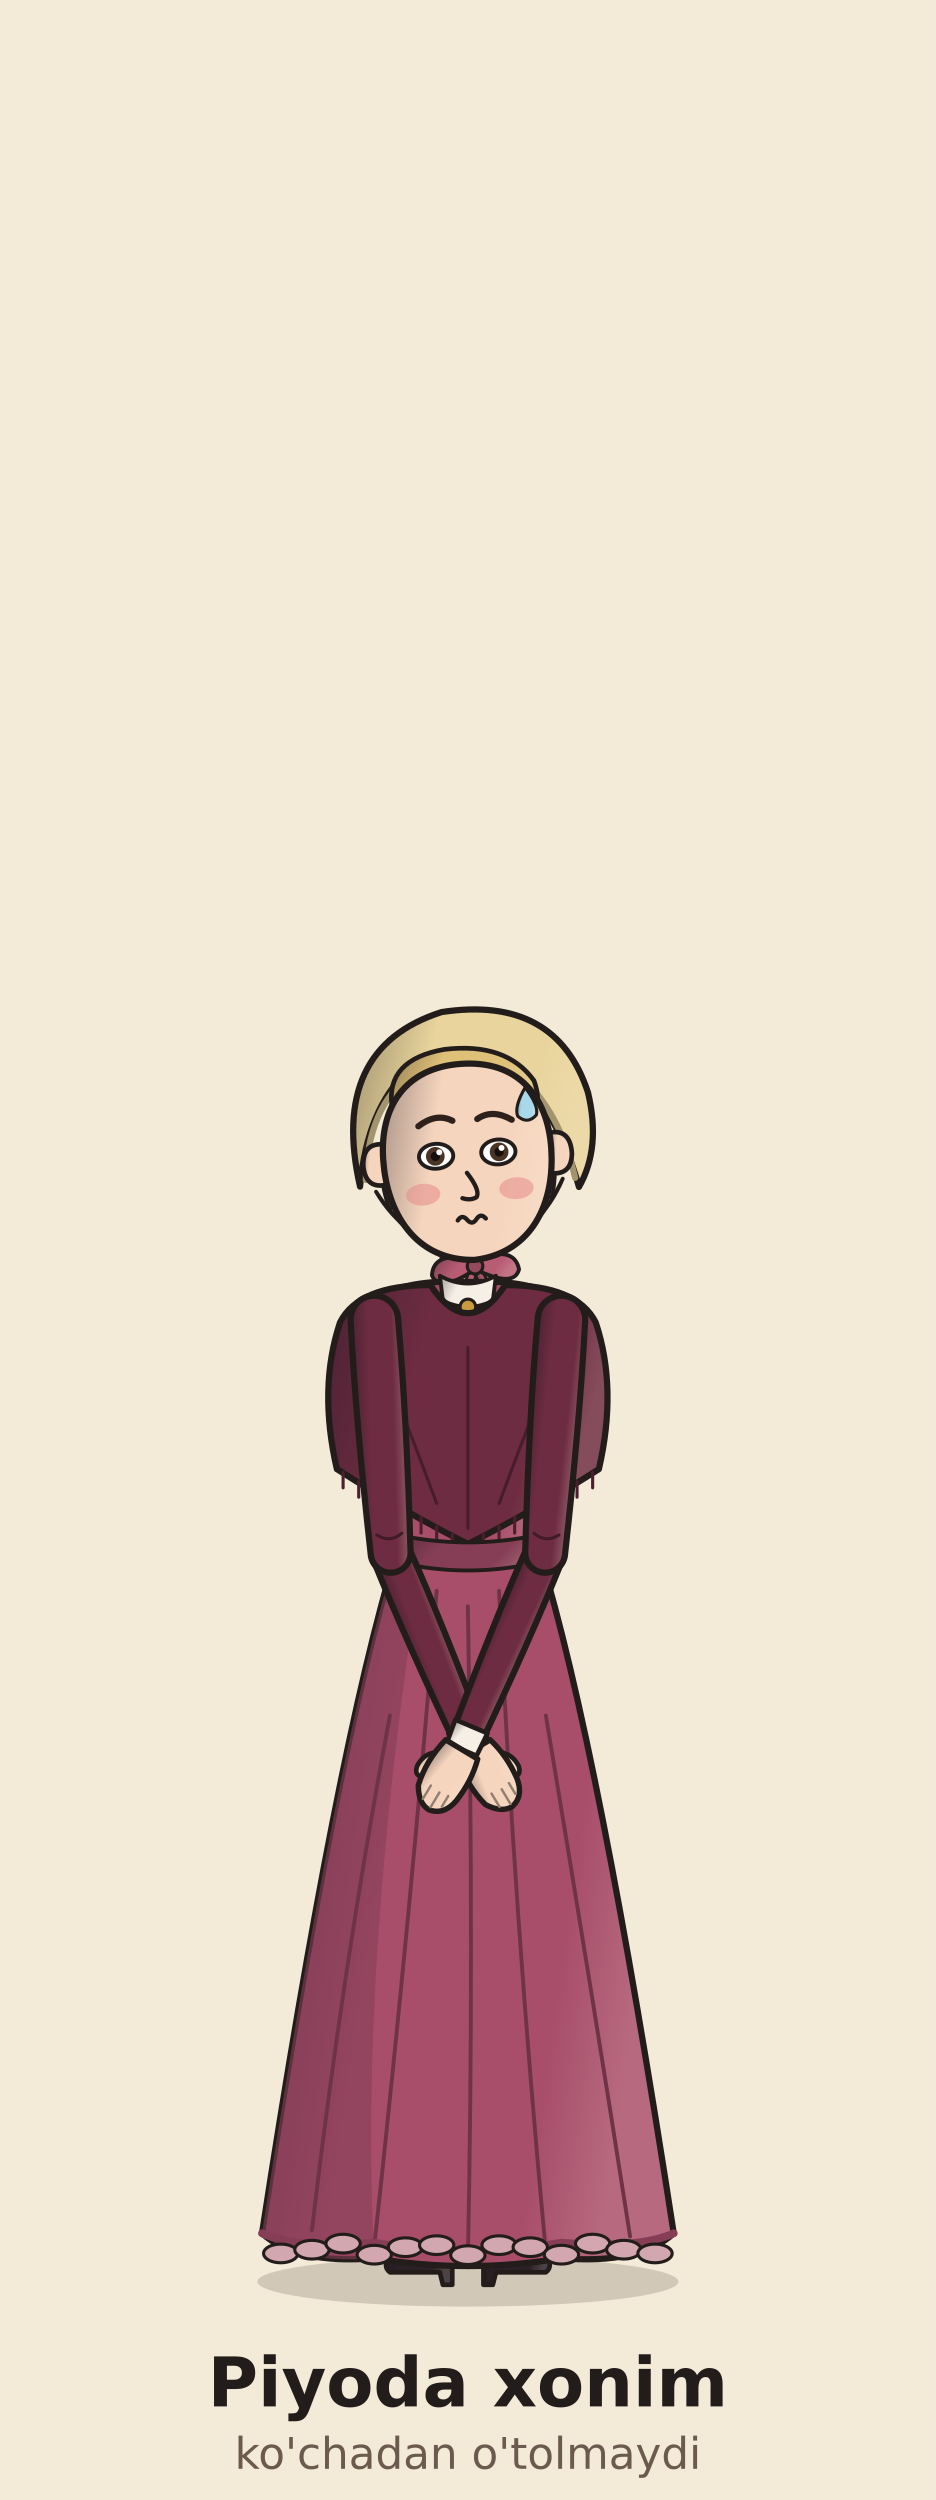
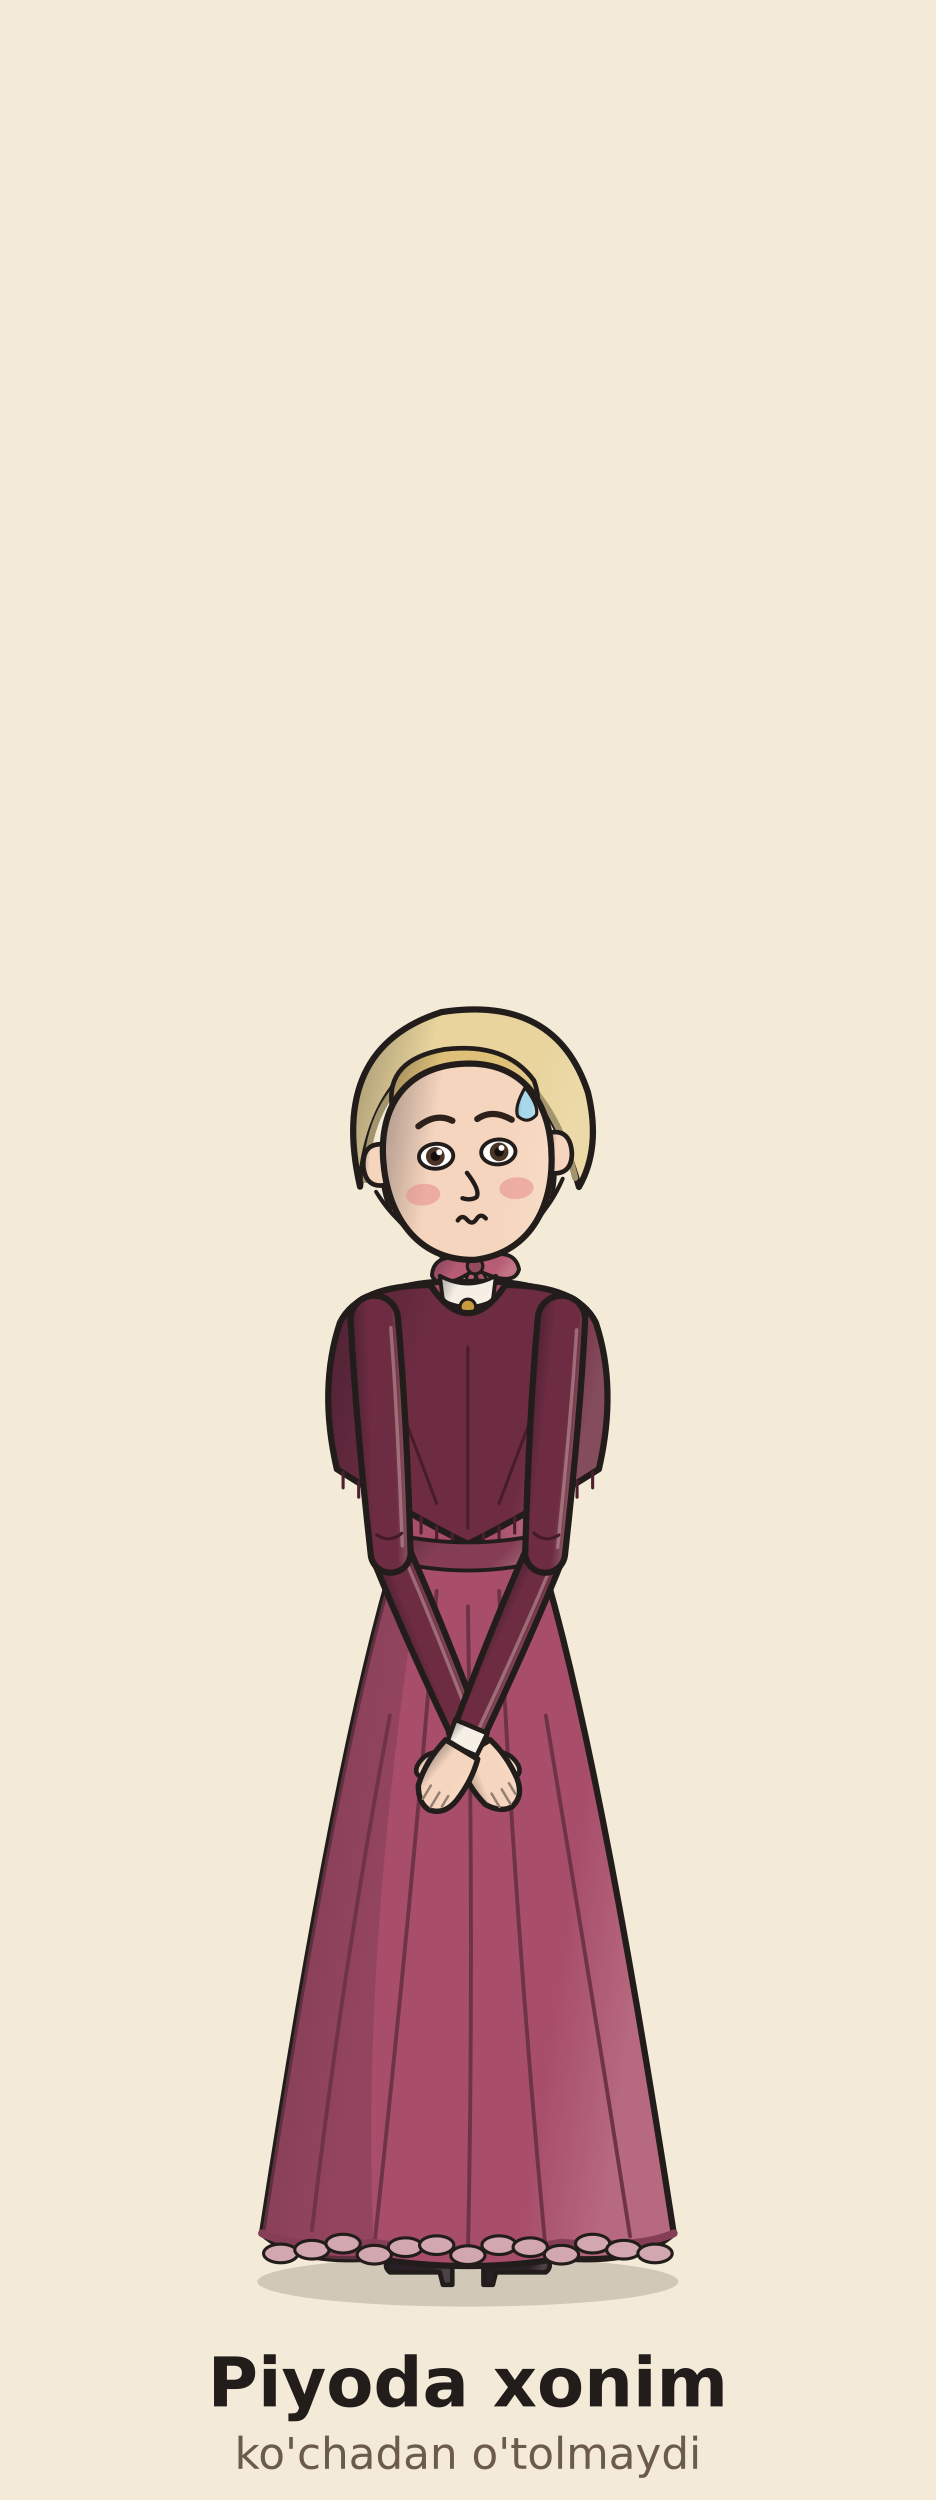
<svg xmlns="http://www.w3.org/2000/svg" viewBox="-300 -1060 600 1603" width="600" height="1603">
  <defs>
    <radialGradient id="soot" cx="0.5" cy="0.45" r="0.6">
      <stop offset="0" stop-color="#2b2523" stop-opacity="0.95" />
      <stop offset="0.7" stop-color="#4a423f" stop-opacity="0.7" />
      <stop offset="1" stop-color="#4a423f" stop-opacity="0" />
    </radialGradient>
    <linearGradient id="gh_151f33" x1="0" y1="0" x2="1" y2="0.25">
      <stop offset="0" stop-color="#141929" />
      <stop offset="0.38" stop-color="#151f33" />
      <stop offset="0.82" stop-color="#151f33" />
      <stop offset="1" stop-color="#3a4150" />
    </linearGradient>
    <linearGradient id="gh_18181b" x1="0" y1="0" x2="1" y2="0.25">
      <stop offset="0" stop-color="#16151a" />
      <stop offset="0.38" stop-color="#18181b" />
      <stop offset="0.82" stop-color="#18181b" />
      <stop offset="1" stop-color="#3d3c3b" />
    </linearGradient>
    <linearGradient id="gh_e8be9c" x1="0" y1="0" x2="1" y2="0.25">
      <stop offset="0" stop-color="#9a7e6b" />
      <stop offset="0.38" stop-color="#e8be9c" />
      <stop offset="0.82" stop-color="#e8be9c" />
      <stop offset="1" stop-color="#ecc7a8" />
    </linearGradient>
    <linearGradient id="gh_6e2a2a" x1="0" y1="0" x2="1" y2="0.25">
      <stop offset="0" stop-color="#4c2023" />
      <stop offset="0.38" stop-color="#6e2a2a" />
      <stop offset="0.82" stop-color="#6e2a2a" />
      <stop offset="1" stop-color="#854b48" />
    </linearGradient>
    <linearGradient id="gh_3b2a1f" x1="0" y1="0" x2="1" y2="0.25">
      <stop offset="0" stop-color="#2c201c" />
      <stop offset="0.38" stop-color="#3b2a1f" />
      <stop offset="0.82" stop-color="#3b2a1f" />
      <stop offset="1" stop-color="#5a4b3f" />
    </linearGradient>
    <linearGradient id="gh_162033" x1="0" y1="0" x2="1" y2="0.25">
      <stop offset="0" stop-color="#151a29" />
      <stop offset="0.38" stop-color="#162033" />
      <stop offset="0.82" stop-color="#162033" />
      <stop offset="1" stop-color="#3b4250" />
    </linearGradient>
    <linearGradient id="gh_121a29" x1="0" y1="0" x2="1" y2="0.25">
      <stop offset="0" stop-color="#121623" />
      <stop offset="0.38" stop-color="#121a29" />
      <stop offset="0.82" stop-color="#121a29" />
      <stop offset="1" stop-color="#383d47" />
    </linearGradient>
    <linearGradient id="gh_d8dee9" x1="0" y1="0" x2="1" y2="0.25">
      <stop offset="0" stop-color="#90929d" />
      <stop offset="0.38" stop-color="#d8dee9" />
      <stop offset="0.82" stop-color="#d8dee9" />
      <stop offset="1" stop-color="#dee2e9" />
    </linearGradient>
    <linearGradient id="gh_1b2840" x1="0" y1="0" x2="1" y2="0.25">
      <stop offset="0" stop-color="#181f31" />
      <stop offset="0.38" stop-color="#1b2840" />
      <stop offset="0.82" stop-color="#1b2840" />
      <stop offset="1" stop-color="#3f495b" />
    </linearGradient>
    <linearGradient id="gh_141e31" x1="0" y1="0" x2="1" y2="0.25">
      <stop offset="0" stop-color="#131928" />
      <stop offset="0.38" stop-color="#141e31" />
      <stop offset="0.82" stop-color="#141e31" />
      <stop offset="1" stop-color="#3a414e" />
    </linearGradient>
    <linearGradient id="gh_dce2ec" x1="0" y1="0" x2="1" y2="0.25">
      <stop offset="0" stop-color="#92959e" />
      <stop offset="0.38" stop-color="#dce2ec" />
      <stop offset="0.82" stop-color="#dce2ec" />
      <stop offset="1" stop-color="#e2e5eb" />
    </linearGradient>
    <linearGradient id="gh_18243a" x1="0" y1="0" x2="1" y2="0.25">
      <stop offset="0" stop-color="#161d2e" />
      <stop offset="0.38" stop-color="#18243a" />
      <stop offset="0.82" stop-color="#18243a" />
      <stop offset="1" stop-color="#3d4656" />
    </linearGradient>
    <linearGradient id="gh_1a1a1d" x1="0" y1="0" x2="1" y2="0.25">
      <stop offset="0" stop-color="#18161b" />
      <stop offset="0.38" stop-color="#1a1a1d" />
      <stop offset="0.82" stop-color="#1a1a1d" />
      <stop offset="1" stop-color="#3f3d3d" />
    </linearGradient>
    <linearGradient id="gh_c99a3e" x1="0" y1="0" x2="1" y2="0.25">
      <stop offset="0" stop-color="#876730" />
      <stop offset="0.38" stop-color="#c99a3e" />
      <stop offset="0.82" stop-color="#c99a3e" />
      <stop offset="1" stop-color="#d2a959" />
    </linearGradient>
    <linearGradient id="gh_1f1f23" x1="0" y1="0" x2="1" y2="0.25">
      <stop offset="0" stop-color="#1a191f" />
      <stop offset="0.38" stop-color="#1f1f23" />
      <stop offset="0.82" stop-color="#1f1f23" />
      <stop offset="1" stop-color="#434142" />
    </linearGradient>
    <linearGradient id="gh_1e212d" x1="0" y1="0" x2="1" y2="0.25">
      <stop offset="0" stop-color="#1a1b25" />
      <stop offset="0.38" stop-color="#1e212d" />
      <stop offset="0.82" stop-color="#1e212d" />
      <stop offset="1" stop-color="#42434b" />
    </linearGradient>
    <linearGradient id="gh_4a423f" x1="0" y1="0" x2="1" y2="0.25">
      <stop offset="0" stop-color="#363030" />
      <stop offset="0.38" stop-color="#4a423f" />
      <stop offset="0.82" stop-color="#4a423f" />
      <stop offset="1" stop-color="#675f5a" />
    </linearGradient>
    <linearGradient id="gh_3a3230" x1="0" y1="0" x2="1" y2="0.25">
      <stop offset="0" stop-color="#2c2528" />
      <stop offset="0.38" stop-color="#3a3230" />
      <stop offset="0.82" stop-color="#3a3230" />
      <stop offset="1" stop-color="#5a514d" />
    </linearGradient>
    <linearGradient id="gh_1d1715" x1="0" y1="0" x2="1" y2="0.25">
      <stop offset="0" stop-color="#191516" />
      <stop offset="0.38" stop-color="#1d1715" />
      <stop offset="0.82" stop-color="#1d1715" />
      <stop offset="1" stop-color="#413b36" />
    </linearGradient>
    <linearGradient id="gh_20222b" x1="0" y1="0" x2="1" y2="0.25">
      <stop offset="0" stop-color="#1b1b24" />
      <stop offset="0.38" stop-color="#20222b" />
      <stop offset="0.82" stop-color="#20222b" />
      <stop offset="1" stop-color="#444449" />
    </linearGradient>
    <linearGradient id="gh_1a1b22" x1="0" y1="0" x2="1" y2="0.25">
      <stop offset="0" stop-color="#18161e" />
      <stop offset="0.38" stop-color="#1a1b22" />
      <stop offset="0.82" stop-color="#1a1b22" />
      <stop offset="1" stop-color="#3f3e41" />
    </linearGradient>
    <linearGradient id="gh_a9a8a6" x1="0" y1="0" x2="1" y2="0.25">
      <stop offset="0" stop-color="#727072" />
      <stop offset="0.38" stop-color="#a9a8a6" />
      <stop offset="0.82" stop-color="#a9a8a6" />
      <stop offset="1" stop-color="#b7b4b0" />
    </linearGradient>
    <linearGradient id="gh_222733" x1="0" y1="0" x2="1" y2="0.25">
      <stop offset="0" stop-color="#1c1e29" />
      <stop offset="0.38" stop-color="#222733" />
      <stop offset="0.82" stop-color="#222733" />
      <stop offset="1" stop-color="#454850" />
    </linearGradient>
    <linearGradient id="gh_8f8d88" x1="0" y1="0" x2="1" y2="0.25">
      <stop offset="0" stop-color="#625f5f" />
      <stop offset="0.38" stop-color="#8f8d88" />
      <stop offset="0.82" stop-color="#8f8d88" />
      <stop offset="1" stop-color="#a19e97" />
    </linearGradient>
    <linearGradient id="gh_1f232e" x1="0" y1="0" x2="1" y2="0.25">
      <stop offset="0" stop-color="#1a1c26" />
      <stop offset="0.38" stop-color="#1f232e" />
      <stop offset="0.82" stop-color="#1f232e" />
      <stop offset="1" stop-color="#43454b" />
    </linearGradient>
    <linearGradient id="gh_2b221e" x1="0" y1="0" x2="1" y2="0.25">
      <stop offset="0" stop-color="#221b1c" />
      <stop offset="0.38" stop-color="#2b221e" />
      <stop offset="0.82" stop-color="#2b221e" />
      <stop offset="1" stop-color="#4d443e" />
    </linearGradient>
    <linearGradient id="gh_1d1918" x1="0" y1="0" x2="1" y2="0.25">
      <stop offset="0" stop-color="#191518" />
      <stop offset="0.38" stop-color="#1d1918" />
      <stop offset="0.82" stop-color="#1d1918" />
      <stop offset="1" stop-color="#413c39" />
    </linearGradient>
    <linearGradient id="gh_f0c9a8" x1="0" y1="0" x2="1" y2="0.25">
      <stop offset="0" stop-color="#9f8573" />
      <stop offset="0.38" stop-color="#f0c9a8" />
      <stop offset="0.82" stop-color="#f0c9a8" />
      <stop offset="1" stop-color="#f2d0b2" />
    </linearGradient>
    <linearGradient id="gh_6b4a32" x1="0" y1="0" x2="1" y2="0.25">
      <stop offset="0" stop-color="#4b3429" />
      <stop offset="0.38" stop-color="#6b4a32" />
      <stop offset="0.82" stop-color="#6b4a32" />
      <stop offset="1" stop-color="#83664f" />
    </linearGradient>
    <linearGradient id="gh_241f1e" x1="0" y1="0" x2="1" y2="0.25">
      <stop offset="0" stop-color="#1e191c" />
      <stop offset="0.38" stop-color="#241f1e" />
      <stop offset="0.82" stop-color="#241f1e" />
      <stop offset="1" stop-color="#47413e" />
    </linearGradient>
    <linearGradient id="gh_3d3533" x1="0" y1="0" x2="1" y2="0.25">
      <stop offset="0" stop-color="#2e2729" />
      <stop offset="0.38" stop-color="#3d3533" />
      <stop offset="0.82" stop-color="#3d3533" />
      <stop offset="1" stop-color="#5c5450" />
    </linearGradient>
    <linearGradient id="gh_1f1a1a" x1="0" y1="0" x2="1" y2="0.25">
      <stop offset="0" stop-color="#1a161a" />
      <stop offset="0.38" stop-color="#1f1a1a" />
      <stop offset="0.82" stop-color="#1f1a1a" />
      <stop offset="1" stop-color="#433d3b" />
    </linearGradient>
    <linearGradient id="gh_3b2d26" x1="0" y1="0" x2="1" y2="0.25">
      <stop offset="0" stop-color="#2c2221" />
      <stop offset="0.38" stop-color="#3b2d26" />
      <stop offset="0.82" stop-color="#3b2d26" />
      <stop offset="1" stop-color="#5a4d45" />
    </linearGradient>
    <linearGradient id="gh_f5f5f2" x1="0" y1="0" x2="1" y2="0.25">
      <stop offset="0" stop-color="#a2a1a2" />
      <stop offset="0.38" stop-color="#f5f5f2" />
      <stop offset="0.82" stop-color="#f5f5f2" />
      <stop offset="1" stop-color="#f7f5f0" />
    </linearGradient>
    <linearGradient id="gh_362923" x1="0" y1="0" x2="1" y2="0.25">
      <stop offset="0" stop-color="#29201f" />
      <stop offset="0.38" stop-color="#362923" />
      <stop offset="0.82" stop-color="#362923" />
      <stop offset="1" stop-color="#564a42" />
    </linearGradient>
    <linearGradient id="gh_5a4436" x1="0" y1="0" x2="1" y2="0.25">
      <stop offset="0" stop-color="#40312b" />
      <stop offset="0.38" stop-color="#5a4436" />
      <stop offset="0.82" stop-color="#5a4436" />
      <stop offset="1" stop-color="#746052" />
    </linearGradient>
    <linearGradient id="gh_1f1b1a" x1="0" y1="0" x2="1" y2="0.25">
      <stop offset="0" stop-color="#1a161a" />
      <stop offset="0.38" stop-color="#1f1b1a" />
      <stop offset="0.82" stop-color="#1f1b1a" />
      <stop offset="1" stop-color="#433e3b" />
    </linearGradient>
    <linearGradient id="gh_2f241e" x1="0" y1="0" x2="1" y2="0.25">
      <stop offset="0" stop-color="#251d1c" />
      <stop offset="0.38" stop-color="#2f241e" />
      <stop offset="0.82" stop-color="#2f241e" />
      <stop offset="1" stop-color="#50463e" />
    </linearGradient>
    <linearGradient id="gh_41322a" x1="0" y1="0" x2="1" y2="0.25">
      <stop offset="0" stop-color="#302523" />
      <stop offset="0.38" stop-color="#41322a" />
      <stop offset="0.82" stop-color="#41322a" />
      <stop offset="1" stop-color="#5f5148" />
    </linearGradient>
    <linearGradient id="gh_cfa042" x1="0" y1="0" x2="1" y2="0.25">
      <stop offset="0" stop-color="#8a6b33" />
      <stop offset="0.38" stop-color="#cfa042" />
      <stop offset="0.82" stop-color="#cfa042" />
      <stop offset="1" stop-color="#d7ae5c" />
    </linearGradient>
    <linearGradient id="gh_2e2c2a" x1="0" y1="0" x2="1" y2="0.25">
      <stop offset="0" stop-color="#242223" />
      <stop offset="0.38" stop-color="#2e2c2a" />
      <stop offset="0.82" stop-color="#2e2c2a" />
      <stop offset="1" stop-color="#4f4c48" />
    </linearGradient>
    <linearGradient id="gh_473222" x1="0" y1="0" x2="1" y2="0.25">
      <stop offset="0" stop-color="#34251e" />
      <stop offset="0.38" stop-color="#473222" />
      <stop offset="0.82" stop-color="#473222" />
      <stop offset="1" stop-color="#645141" />
    </linearGradient>
    <linearGradient id="gh_d9a582" x1="0" y1="0" x2="1" y2="0.25">
      <stop offset="0" stop-color="#906e5c" />
      <stop offset="0.38" stop-color="#d9a582" />
      <stop offset="0.82" stop-color="#d9a582" />
      <stop offset="1" stop-color="#dfb292" />
    </linearGradient>
    <linearGradient id="gh_c96e5b" x1="0" y1="0" x2="1" y2="0.25">
      <stop offset="0" stop-color="#874b43" />
      <stop offset="0.38" stop-color="#c96e5b" />
      <stop offset="0.82" stop-color="#c96e5b" />
      <stop offset="1" stop-color="#d28471" />
    </linearGradient>
    <linearGradient id="gh_6b3f2a" x1="0" y1="0" x2="1" y2="0.25">
      <stop offset="0" stop-color="#4b2d23" />
      <stop offset="0.38" stop-color="#6b3f2a" />
      <stop offset="0.82" stop-color="#6b3f2a" />
      <stop offset="1" stop-color="#835c48" />
    </linearGradient>
    <linearGradient id="gh_5c4433" x1="0" y1="0" x2="1" y2="0.25">
      <stop offset="0" stop-color="#413129" />
      <stop offset="0.38" stop-color="#5c4433" />
      <stop offset="0.82" stop-color="#5c4433" />
      <stop offset="1" stop-color="#766050" />
    </linearGradient>
    <linearGradient id="gh_4e3a2b" x1="0" y1="0" x2="1" y2="0.25">
      <stop offset="0" stop-color="#382b24" />
      <stop offset="0.38" stop-color="#4e3a2b" />
      <stop offset="0.82" stop-color="#4e3a2b" />
      <stop offset="1" stop-color="#6a5849" />
    </linearGradient>
    <linearGradient id="gh_4f6137" x1="0" y1="0" x2="1" y2="0.25">
      <stop offset="0" stop-color="#39432c" />
      <stop offset="0.38" stop-color="#4f6137" />
      <stop offset="0.82" stop-color="#4f6137" />
      <stop offset="1" stop-color="#6b7953" />
    </linearGradient>
    <linearGradient id="gh_43522f" x1="0" y1="0" x2="1" y2="0.25">
      <stop offset="0" stop-color="#313a27" />
      <stop offset="0.38" stop-color="#43522f" />
      <stop offset="0.82" stop-color="#43522f" />
      <stop offset="1" stop-color="#616c4c" />
    </linearGradient>
    <linearGradient id="gh_6b5a3e" x1="0" y1="0" x2="1" y2="0.25">
      <stop offset="0" stop-color="#4b3f30" />
      <stop offset="0.38" stop-color="#6b5a3e" />
      <stop offset="0.82" stop-color="#6b5a3e" />
      <stop offset="1" stop-color="#837359" />
    </linearGradient>
    <linearGradient id="gh_465530" x1="0" y1="0" x2="1" y2="0.25">
      <stop offset="0" stop-color="#333b28" />
      <stop offset="0.38" stop-color="#465530" />
      <stop offset="0.82" stop-color="#465530" />
      <stop offset="1" stop-color="#646f4d" />
    </linearGradient>
    <linearGradient id="gh_4b5c34" x1="0" y1="0" x2="1" y2="0.25">
      <stop offset="0" stop-color="#364029" />
      <stop offset="0.38" stop-color="#4b5c34" />
      <stop offset="0.82" stop-color="#4b5c34" />
      <stop offset="1" stop-color="#687550" />
    </linearGradient>
    <linearGradient id="gh_7a5c43" x1="0" y1="0" x2="1" y2="0.25">
      <stop offset="0" stop-color="#544033" />
      <stop offset="0.38" stop-color="#7a5c43" />
      <stop offset="0.82" stop-color="#7a5c43" />
      <stop offset="1" stop-color="#8f755d" />
    </linearGradient>
    <linearGradient id="gh_a84e6b" x1="0" y1="0" x2="1" y2="0.25">
      <stop offset="0" stop-color="#71374d" />
      <stop offset="0.38" stop-color="#a84e6b" />
      <stop offset="0.82" stop-color="#a84e6b" />
      <stop offset="1" stop-color="#b6697f" />
    </linearGradient>
    <linearGradient id="gh_2a2026" x1="0" y1="0" x2="1" y2="0.25">
      <stop offset="0" stop-color="#211a21" />
      <stop offset="0.38" stop-color="#2a2026" />
      <stop offset="0.82" stop-color="#2a2026" />
      <stop offset="1" stop-color="#4c4245" />
    </linearGradient>
    <linearGradient id="gh_dec078" x1="0" y1="0" x2="1" y2="0.25">
      <stop offset="0" stop-color="#947f55" />
      <stop offset="0.38" stop-color="#dec078" />
      <stop offset="0.82" stop-color="#dec078" />
      <stop offset="1" stop-color="#e3c98a" />
    </linearGradient>
    <linearGradient id="gh_e8d49c" x1="0" y1="0" x2="1" y2="0.25">
      <stop offset="0" stop-color="#9a8c6b" />
      <stop offset="0.38" stop-color="#e8d49c" />
      <stop offset="0.82" stop-color="#e8d49c" />
      <stop offset="1" stop-color="#ecd9a8" />
    </linearGradient>
    <linearGradient id="gh_b85c74" x1="0" y1="0" x2="1" y2="0.25">
      <stop offset="0" stop-color="#7b4053" />
      <stop offset="0.38" stop-color="#b85c74" />
      <stop offset="0.82" stop-color="#b85c74" />
      <stop offset="1" stop-color="#c37586" />
    </linearGradient>
    <linearGradient id="gh_f5d5be" x1="0" y1="0" x2="1" y2="0.25">
      <stop offset="0" stop-color="#a28c81" />
      <stop offset="0.38" stop-color="#f5d5be" />
      <stop offset="0.82" stop-color="#f5d5be" />
      <stop offset="1" stop-color="#f7dac4" />
    </linearGradient>
    <linearGradient id="gh_a8d8ea" x1="0" y1="0" x2="1" y2="0.25">
      <stop offset="0" stop-color="#718f9d" />
      <stop offset="0.38" stop-color="#a8d8ea" />
      <stop offset="0.82" stop-color="#a8d8ea" />
      <stop offset="1" stop-color="#b6dde9" />
    </linearGradient>
    <linearGradient id="gh_6e2c42" x1="0" y1="0" x2="1" y2="0.25">
      <stop offset="0" stop-color="#4c2233" />
      <stop offset="0.38" stop-color="#6e2c42" />
      <stop offset="0.82" stop-color="#6e2c42" />
      <stop offset="1" stop-color="#854c5c" />
    </linearGradient>
    <linearGradient id="gh_f6efe6" x1="0" y1="0" x2="1" y2="0.25">
      <stop offset="0" stop-color="#a39d9b" />
      <stop offset="0.38" stop-color="#f6efe6" />
      <stop offset="0.82" stop-color="#f6efe6" />
      <stop offset="1" stop-color="#f7f0e6" />
    </linearGradient>
    <linearGradient id="gh_863e56" x1="0" y1="0" x2="1" y2="0.25">
      <stop offset="0" stop-color="#5b2d3f" />
      <stop offset="0.38" stop-color="#863e56" />
      <stop offset="0.82" stop-color="#863e56" />
      <stop offset="1" stop-color="#995b6d" />
    </linearGradient>
    <linearGradient id="gh_232b38" x1="0" y1="0" x2="1" y2="0.25">
      <stop offset="0" stop-color="#1d212c" />
      <stop offset="0.38" stop-color="#232b38" />
      <stop offset="0.82" stop-color="#232b38" />
      <stop offset="1" stop-color="#464b54" />
    </linearGradient>
    <linearGradient id="gh_f4f5f7" x1="0" y1="0" x2="1" y2="0.25">
      <stop offset="0" stop-color="#a2a1a6" />
      <stop offset="0.38" stop-color="#f4f5f7" />
      <stop offset="0.82" stop-color="#f4f5f7" />
      <stop offset="1" stop-color="#f6f5f4" />
    </linearGradient>
    <linearGradient id="gh_c9936b" x1="0" y1="0" x2="1" y2="0.25">
      <stop offset="0" stop-color="#87634d" />
      <stop offset="0.38" stop-color="#c9936b" />
      <stop offset="0.82" stop-color="#c9936b" />
      <stop offset="1" stop-color="#d2a37f" />
    </linearGradient>
    <linearGradient id="gh_241e1c" x1="0" y1="0" x2="1" y2="0.25">
      <stop offset="0" stop-color="#1e191a" />
      <stop offset="0.38" stop-color="#241e1c" />
      <stop offset="0.82" stop-color="#241e1c" />
      <stop offset="1" stop-color="#47413c" />
    </linearGradient>
    <linearGradient id="gh_2f629e" x1="0" y1="0" x2="1" y2="0.25">
      <stop offset="0" stop-color="#25446d" />
      <stop offset="0.38" stop-color="#2f629e" />
      <stop offset="0.82" stop-color="#2f629e" />
      <stop offset="1" stop-color="#507aaa" />
    </linearGradient>
    <linearGradient id="gh_2a588e" x1="0" y1="0" x2="1" y2="0.25">
      <stop offset="0" stop-color="#213d63" />
      <stop offset="0.38" stop-color="#2a588e" />
      <stop offset="0.82" stop-color="#2a588e" />
      <stop offset="1" stop-color="#4c719c" />
    </linearGradient>
    <linearGradient id="gh_e9ecef" x1="0" y1="0" x2="1" y2="0.25">
      <stop offset="0" stop-color="#9b9ba0" />
      <stop offset="0.38" stop-color="#e9ecef" />
      <stop offset="0.82" stop-color="#e9ecef" />
      <stop offset="1" stop-color="#edeeee" />
    </linearGradient>
    <linearGradient id="gh_29568b" x1="0" y1="0" x2="1" y2="0.25">
      <stop offset="0" stop-color="#213c61" />
      <stop offset="0.38" stop-color="#29568b" />
      <stop offset="0.82" stop-color="#29568b" />
      <stop offset="1" stop-color="#4b709a" />
    </linearGradient>
    <linearGradient id="gh_2b5a91" x1="0" y1="0" x2="1" y2="0.25">
      <stop offset="0" stop-color="#223f64" />
      <stop offset="0.38" stop-color="#2b5a91" />
      <stop offset="0.82" stop-color="#2b5a91" />
      <stop offset="1" stop-color="#4d739f" />
    </linearGradient>
    <linearGradient id="horseBody" x1="0.3" y1="0" x2="0.1" y2="1">
      <stop offset="0" stop-color="#a86843" />
      <stop offset="0.4" stop-color="#8c5332" />
      <stop offset="0.8" stop-color="#8c5332" />
      <stop offset="1" stop-color="#633820" />
    </linearGradient>
    <linearGradient id="horseFar" x1="0" y1="0" x2="0" y2="1">
      <stop offset="0" stop-color="#5e351e" />
      <stop offset="1" stop-color="#4a2a18" />
    </linearGradient>
    <linearGradient id="gh_1f1c1a" x1="0" y1="0" x2="1" y2="0.25">
      <stop offset="0" stop-color="#1a171a" />
      <stop offset="0.38" stop-color="#1f1c1a" />
      <stop offset="0.82" stop-color="#1f1c1a" />
      <stop offset="1" stop-color="#433f3b" />
    </linearGradient>
    <linearGradient id="gh_2e2018" x1="0" y1="0" x2="1" y2="0.25">
      <stop offset="0" stop-color="#241a18" />
      <stop offset="0.38" stop-color="#2e2018" />
      <stop offset="0.82" stop-color="#2e2018" />
      <stop offset="1" stop-color="#4f4239" />
    </linearGradient>
    <linearGradient id="gh_3a2e28" x1="0" y1="0" x2="1" y2="0.25">
      <stop offset="0" stop-color="#2c2322" />
      <stop offset="0.38" stop-color="#3a2e28" />
      <stop offset="0.82" stop-color="#3a2e28" />
      <stop offset="1" stop-color="#5a4e46" />
    </linearGradient>
    <linearGradient id="gh_704228" x1="0" y1="0" x2="1" y2="0.25">
      <stop offset="0" stop-color="#4e3022" />
      <stop offset="0.38" stop-color="#704228" />
      <stop offset="0.82" stop-color="#704228" />
      <stop offset="1" stop-color="#875f46" />
    </linearGradient>
  </defs>
  <rect x="-300" y="-1060" width="600" height="1603" fill="#f3ead8" />
  <g id="piyoda_xonim">
    <ellipse id="piyoda_xonim_contact_shadow" cx="0" cy="403" rx="135" ry="16" fill="#3a2a20" opacity="0.18" />
    <g id="piyoda_xonim_pelvis" data-pivot="0.0,0.0" transform="translate(0.0,0.0)">
-       <g id="piyoda_xonim_thigh_R" data-pivot="-22.0,0.0" transform="translate(-22.0,0.0)">
+       <g id="piyoda_xonim_leg_R" data-pivot="-22.0,0.0" transform="translate(-22.0,0.0)">
        <g id="piyoda_xonim_shin_R" data-pivot="0.0,185.0" transform="translate(0.0,185.0)">
          <path d="M 13,0 Q 14.0,79.8 10,190 A 10 10 0 0 1 -10,190 Q -14.0,79.8 -13,0 A 13 13 0 0 1 13,0 Z" fill="url(#gh_a84e6b)" stroke="#221d1a" stroke-width="4" stroke-linejoin="round" stroke-linecap="round" />
+           <path d="M 8.0,6 Q 8.3,79.8 5.0,186" fill="none" stroke="#cf9aa2" stroke-width="2.2" stroke-linecap="round" stroke-linejoin="round" opacity="0.7" />
          <path d="M -11,182 Q 0,188 11,182" fill="none" stroke="#652f40" stroke-width="2.5" stroke-linecap="round" stroke-linejoin="round" />
          <g id="piyoda_xonim_foot_R" data-pivot="0.0,190.0" transform="translate(0.0,190.0)">
            <path d="M 9,-8 L -10,-8 Q -16,4 -28,12 Q -33,18 -28,22 L 4,22 L 6,30 L 12,30 L 12,20 Q 13,4 9,-8 Z" fill="url(#gh_2a2026)" stroke="#221d1a" stroke-width="3" stroke-linejoin="round" stroke-linecap="round" />
          </g>
        </g>
        <path d="M 18,0 Q 19.4,77.7 13,185 A 13 13 0 0 1 -13,185 Q -19.4,77.7 -18,0 A 18 18 0 0 1 18,0 Z" fill="url(#gh_a84e6b)" stroke="#221d1a" stroke-width="4" stroke-linejoin="round" stroke-linecap="round" />
+         <path d="M 13.0,6 Q 13.4,77.7 8.0,181" fill="none" stroke="#cf9aa2" stroke-width="2.2" stroke-linecap="round" stroke-linejoin="round" opacity="0.7" />
        <path d="M -6,20 Q -2,92.5 -5,165" fill="none" stroke="#683042" stroke-width="2" stroke-linecap="round" stroke-linejoin="round" />
      </g>
-       <g id="piyoda_xonim_thigh_L" data-pivot="22.0,0.0" transform="translate(22.0,0.0)">
+       <g id="piyoda_xonim_leg_L" data-pivot="22.0,0.0" transform="translate(22.0,0.0)">
        <g id="piyoda_xonim_shin_L" data-pivot="0.0,185.0" transform="translate(0.0,185.0)">
          <path d="M 13,0 Q 14.0,79.8 10,190 A 10 10 0 0 1 -10,190 Q -14.0,79.8 -13,0 A 13 13 0 0 1 13,0 Z" fill="url(#gh_a84e6b)" stroke="#221d1a" stroke-width="4" stroke-linejoin="round" stroke-linecap="round" />
+           <path d="M 8.0,6 Q 8.3,79.8 5.0,186" fill="none" stroke="#cf9aa2" stroke-width="2.2" stroke-linecap="round" stroke-linejoin="round" opacity="0.7" />
          <path d="M -11,182 Q 0,188 11,182" fill="none" stroke="#652f40" stroke-width="2.5" stroke-linecap="round" stroke-linejoin="round" />
          <g id="piyoda_xonim_foot_L" data-pivot="0.0,190.0" transform="translate(0.0,190.0)">
            <path d="M -9,-8 L 10,-8 Q 16,4 28,12 Q 33,18 28,22 L -4,22 L -6,30 L -12,30 L -12,20 Q -13,4 -9,-8 Z" fill="url(#gh_2a2026)" stroke="#221d1a" stroke-width="3" stroke-linejoin="round" stroke-linecap="round" />
          </g>
        </g>
        <path d="M 18,0 Q 19.4,77.7 13,185 A 13 13 0 0 1 -13,185 Q -19.4,77.7 -18,0 A 18 18 0 0 1 18,0 Z" fill="url(#gh_a84e6b)" stroke="#221d1a" stroke-width="4" stroke-linejoin="round" stroke-linecap="round" />
+         <path d="M 13.0,6 Q 13.4,77.7 8.0,181" fill="none" stroke="#cf9aa2" stroke-width="2.2" stroke-linecap="round" stroke-linejoin="round" opacity="0.7" />
        <path d="M 6,20 Q 2,92.5 5,165" fill="none" stroke="#683042" stroke-width="2" stroke-linecap="round" stroke-linejoin="round" />
      </g>
      <g id="piyoda_xonim_skirt" data-pivot="0.0,0.0" transform="translate(0.0,0.0)">
        <path d="M -46,-64 Q 0,-56 46,-64 Q 84,60 132,372 Q 110,392 60,388 Q 0,398 -60,388 Q -110,392 -132,372 Q -84,60 -46,-64 Z" fill="url(#gh_a84e6b)" stroke="#221d1a" stroke-width="4" stroke-linejoin="round" stroke-linecap="round" />
        <path d="M -46,-64 Q -84,60 -132,372 Q -110,392 -60,388 Q -70,200 -30,-58 Z" fill="#863e56" opacity="0.6" />
        <path d="M -20,-40 Q -36,160 -60,380 M 20,-40 Q 30,170 50,384 M 0,-30 Q 4,200 0,388 M -50,40 Q -80,200 -100,370 M 50,40 Q 80,220 104,374" fill="none" stroke="#6f3347" stroke-width="2.5" stroke-linecap="round" stroke-linejoin="round" />
        <path d="M -132,372 Q -110,382 -60,378 Q 0,388 60,378 Q 110,382 132,372" fill="none" stroke="#863e56" stroke-width="5" stroke-linecap="round" stroke-linejoin="round" />
        <ellipse cx="-120.0" cy="384.9" rx="11" ry="6" fill="#d3a7af" stroke="#221d1a" stroke-width="2" />
        <ellipse cx="-100.0" cy="382.5" rx="11" ry="6" fill="#d3a7af" stroke="#221d1a" stroke-width="2" />
        <ellipse cx="-80.0" cy="378.6" rx="11" ry="6" fill="#d3a7af" stroke="#221d1a" stroke-width="2" />
        <ellipse cx="-60.0" cy="385.7" rx="11" ry="6" fill="#d3a7af" stroke="#221d1a" stroke-width="2" />
        <ellipse cx="-40.0" cy="380.9" rx="11" ry="6" fill="#d3a7af" stroke="#221d1a" stroke-width="2" />
        <ellipse cx="-20.0" cy="379.6" rx="11" ry="6" fill="#d3a7af" stroke="#221d1a" stroke-width="2" />
        <ellipse cx="0.0" cy="386.0" rx="11" ry="6" fill="#d3a7af" stroke="#221d1a" stroke-width="2" />
        <ellipse cx="20.0" cy="379.6" rx="11" ry="6" fill="#d3a7af" stroke="#221d1a" stroke-width="2" />
        <ellipse cx="40.0" cy="380.9" rx="11" ry="6" fill="#d3a7af" stroke="#221d1a" stroke-width="2" />
        <ellipse cx="60.0" cy="385.7" rx="11" ry="6" fill="#d3a7af" stroke="#221d1a" stroke-width="2" />
        <ellipse cx="80.0" cy="378.6" rx="11" ry="6" fill="#d3a7af" stroke="#221d1a" stroke-width="2" />
        <ellipse cx="100.0" cy="382.5" rx="11" ry="6" fill="#d3a7af" stroke="#221d1a" stroke-width="2" />
        <ellipse cx="120.0" cy="384.9" rx="11" ry="6" fill="#d3a7af" stroke="#221d1a" stroke-width="2" />
      </g>
      <g id="piyoda_xonim_torso" data-pivot="0.0,0.0" transform="translate(0.0,0.0)">
        <g id="piyoda_xonim_neck" data-pivot="0.0,-236.0" transform="translate(0.0,-236.0)">
          <path d="M -17,10 L -16,-34 Q 0,-40 16,-34 L 17,10 Z" fill="url(#gh_f5d5be)" stroke="#221d1a" stroke-width="3.5" stroke-linejoin="round" stroke-linecap="round" />
          <g id="piyoda_xonim_head" data-pivot="0.0,-78.0" transform="translate(0.0,-78.0) rotate(-4)">
            <path d="M -70,10 Q -84,-80 -10,-98 Q 64,-104 80,-40 Q 86,-4 70,20 Q 60,-30 30,-62 Q 0,-76 -34,-62 Q -62,-40 -70,10 Z" fill="url(#gh_e8d49c)" stroke="#221d1a" stroke-width="4" stroke-linejoin="round" stroke-linecap="round" />
            <path d="M -66,6 Q -62,-40 -32,-60 Q 0,-74 30,-60 Q 60,-36 68,14" fill="none" stroke="#a2946d" stroke-width="4" stroke-linecap="round" stroke-linejoin="round" />
            <path d="M -50,-28 Q -60,0 -52,26 Q -44,20 -44,0 Z" fill="url(#gh_dec078)" stroke="#221d1a" stroke-width="2.5" stroke-linejoin="round" stroke-linecap="round" />
            <path d="M 50,-28 Q 60,0 52,26 Q 44,20 44,0 Z" fill="url(#gh_dec078)" stroke="#221d1a" stroke-width="2.5" stroke-linejoin="round" stroke-linecap="round" />
            <path d="M -46,-40 Q -48,-70 -10,-74 Q 30,-76 46,-50 Q 50,-36 44,-28 Q 20,-46 -6,-44 Q -30,-42 -46,-28 Z" fill="url(#gh_dec078)" stroke="#221d1a" stroke-width="3" stroke-linejoin="round" stroke-linecap="round" />
            <path d="M -60,14 Q -40,50 -6,64 L 6,64 Q 40,50 60,14 Q 44,46 8,58 L -8,58 Q -44,46 -60,14 Z" fill="url(#gh_b85c74)" stroke="#221d1a" stroke-width="2.5" stroke-linejoin="round" stroke-linecap="round" />
            <path d="M -4,68 L -14,96 L -6,94 L 0,72 Z" fill="url(#gh_b85c74)" stroke="#221d1a" stroke-width="2" stroke-linejoin="round" stroke-linecap="round" />
            <path d="M 4,68 L 16,98 L 8,96 L 0,72 Z" fill="url(#gh_b85c74)" stroke="#221d1a" stroke-width="2" stroke-linejoin="round" stroke-linecap="round" />
            <path d="M 0,62 Q -26,54 -28,70 Q -24,82 0,68 Q 24,82 28,70 Q 26,54 0,62 Z" fill="url(#gh_b85c74)" stroke="#221d1a" stroke-width="2.5" stroke-linejoin="round" stroke-linecap="round" />
            <circle cx="0.0" cy="66.0" r="5" fill="#934a5d" stroke="#221d1a" stroke-width="2" />
            <g id="piyoda_xonim_ear_R" data-pivot="-53.0,-4.0" transform="translate(-53.0,-4.0)">
              <path d="M 0,-12 Q -14,-14 -14,2 Q -13,16 0,14 Z" fill="url(#gh_f5d5be)" stroke="#221d1a" stroke-width="3" stroke-linejoin="round" stroke-linecap="round" />
            </g>
            <g id="piyoda_xonim_ear_L" data-pivot="53.0,-4.0" transform="translate(53.0,-4.0)">
              <path d="M 0,-12 Q 14,-14 14,2 Q 13,16 0,14 Z" fill="url(#gh_f5d5be)" stroke="#221d1a" stroke-width="3" stroke-linejoin="round" stroke-linecap="round" />
            </g>
            <path d="M 0,-64 C 36,-64 54,-40 54,-6 C 54,28 38,60 0,62 C -38,60 -54,28 -54,-6 C -54,-40 -36,-64 0,-64 Z" fill="url(#gh_f5d5be)" stroke="#221d1a" stroke-width="4" stroke-linejoin="round" stroke-linecap="round" />
            <ellipse cx="-30.0" cy="18.0" rx="11" ry="7" fill="#e68a8a" opacity="0.55" />
            <ellipse cx="30.0" cy="18.0" rx="11" ry="7" fill="#e68a8a" opacity="0.55" />
            <g id="piyoda_xonim_eye_L" data-pivot="0.0,0.0" transform="translate(0.0,0.0)">
              <ellipse cx="20.0" cy="-6.0" rx="11" ry="8" fill="#ffffff" stroke="#221d1a" stroke-width="2.5" />
              <circle cx="20.5" cy="-6.0" r="6" fill="#4a3426" />
              <circle cx="20.5" cy="-6.0" r="3.0" fill="#140f0d" />
              <circle cx="22.2" cy="-8.4" r="1.9" fill="#ffffff" />
            </g>
            <g id="piyoda_xonim_eye_R" data-pivot="0.0,0.0" transform="translate(0.0,0.0)">
              <ellipse cx="-20.0" cy="-6.0" rx="11" ry="8" fill="#ffffff" stroke="#221d1a" stroke-width="2.5" />
              <circle cx="-20.5" cy="-6.0" r="6" fill="#4a3426" />
              <circle cx="-20.5" cy="-6.0" r="3.0" fill="#140f0d" />
              <circle cx="-17.8" cy="-8.4" r="1.9" fill="#ffffff" />
            </g>
            <g id="piyoda_xonim_brow_L" data-pivot="0.0,0.0" transform="translate(0.0,0.0)">
              <path d="M 8,-28 Q 18,-34 30,-26" fill="none" stroke="#2e211b" stroke-width="4" stroke-linecap="round" stroke-linejoin="round" />
            </g>
            <g id="piyoda_xonim_brow_R" data-pivot="0.0,0.0" transform="translate(0.0,0.0)">
              <path d="M -8,-28 Q -18,-34 -30,-26" fill="none" stroke="#2e211b" stroke-width="4" stroke-linecap="round" stroke-linejoin="round" />
            </g>
            <g id="piyoda_xonim_nose" data-pivot="0.0,14.0" transform="translate(0.0,14.0)">
              <path d="M -1,-8 Q 7,4 4,8 Q 0,10 -5,8" fill="none" stroke="#221d1a" stroke-width="2.8" stroke-linecap="round" stroke-linejoin="round" />
            </g>
            <g id="piyoda_xonim_mouth" data-pivot="0.0,0.0" transform="translate(0.0,0.0)">
              <path d="M -9,36 Q -6,32 -3,36 Q 0,40 3,36 Q 6,32 9,36" fill="none" stroke="#221d1a" stroke-width="2.8" stroke-linecap="round" stroke-linejoin="round" />
            </g>
            <g id="piyoda_xonim_sweat" data-pivot="40.0,-34.0" transform="translate(40.0,-34.0)">
              <path d="M 0,-12 Q 8,0 6,6 Q 0,12 -6,6 Q -8,0 0,-12 Z" fill="url(#gh_a8d8ea)" stroke="#221d1a" stroke-width="2" stroke-linejoin="round" stroke-linecap="round" />
            </g>
          </g>
        </g>
        <path d="M -20,-238 Q -52,-236 -64,-222 Q -66,-150 -44,-70 L 44,-70 Q 66,-150 64,-222 Q 52,-236 20,-238 Z" fill="url(#gh_a84e6b)" stroke="#221d1a" stroke-width="4" stroke-linejoin="round" stroke-linecap="round" />
        <path d="M -18,-242 Q 0,-232 18,-242 L 16,-226 Q 0,-218 -16,-226 Z" fill="url(#gh_f6efe6)" stroke="#221d1a" stroke-width="2.5" stroke-linejoin="round" stroke-linecap="round" />
        <circle cx="0.0" cy="-222.0" r="5" fill="#c99a3e" stroke="#221d1a" stroke-width="2" />
        <path d="M -24,-236 Q -70,-236 -82,-212 Q -96,-170 -84,-118 Q -40,-90 0,-70 Q 40,-90 84,-118 Q 96,-170 82,-212 Q 70,-236 24,-236 Q 0,-200 -24,-236 Z" fill="url(#gh_6e2c42)" stroke="#221d1a" stroke-width="4" stroke-linejoin="round" stroke-linecap="round" />
        <path d="M -60,-200 Q -40,-150 -20,-96 M 60,-200 Q 40,-150 20,-96 M 0,-196 L 0,-80" fill="none" stroke="#481d2b" stroke-width="2" stroke-linecap="round" stroke-linejoin="round" />
        <path d="M -80,-116 l 0,10" fill="none" stroke="#4d1f2e" stroke-width="2" stroke-linecap="round" stroke-linejoin="round" />
        <path d="M -70,-110 l 0,10" fill="none" stroke="#4d1f2e" stroke-width="2" stroke-linecap="round" stroke-linejoin="round" />
        <path d="M -60,-104 l 0,10" fill="none" stroke="#4d1f2e" stroke-width="2" stroke-linecap="round" stroke-linejoin="round" />
        <path d="M -50,-98 l 0,10" fill="none" stroke="#4d1f2e" stroke-width="2" stroke-linecap="round" stroke-linejoin="round" />
        <path d="M -40,-93 l 0,10" fill="none" stroke="#4d1f2e" stroke-width="2" stroke-linecap="round" stroke-linejoin="round" />
        <path d="M -30,-87 l 0,10" fill="none" stroke="#4d1f2e" stroke-width="2" stroke-linecap="round" stroke-linejoin="round" />
        <path d="M -20,-81 l 0,10" fill="none" stroke="#4d1f2e" stroke-width="2" stroke-linecap="round" stroke-linejoin="round" />
        <path d="M -10,-76 l 0,10" fill="none" stroke="#4d1f2e" stroke-width="2" stroke-linecap="round" stroke-linejoin="round" />
        <path d="M 0,-70 l 0,10" fill="none" stroke="#4d1f2e" stroke-width="2" stroke-linecap="round" stroke-linejoin="round" />
        <path d="M 10,-76 l 0,10" fill="none" stroke="#4d1f2e" stroke-width="2" stroke-linecap="round" stroke-linejoin="round" />
        <path d="M 20,-81 l 0,10" fill="none" stroke="#4d1f2e" stroke-width="2" stroke-linecap="round" stroke-linejoin="round" />
        <path d="M 30,-87 l 0,10" fill="none" stroke="#4d1f2e" stroke-width="2" stroke-linecap="round" stroke-linejoin="round" />
        <path d="M 40,-93 l 0,10" fill="none" stroke="#4d1f2e" stroke-width="2" stroke-linecap="round" stroke-linejoin="round" />
        <path d="M 50,-98 l 0,10" fill="none" stroke="#4d1f2e" stroke-width="2" stroke-linecap="round" stroke-linejoin="round" />
        <path d="M 60,-104 l 0,10" fill="none" stroke="#4d1f2e" stroke-width="2" stroke-linecap="round" stroke-linejoin="round" />
        <path d="M 70,-110 l 0,10" fill="none" stroke="#4d1f2e" stroke-width="2" stroke-linecap="round" stroke-linejoin="round" />
        <path d="M 80,-116 l 0,10" fill="none" stroke="#4d1f2e" stroke-width="2" stroke-linecap="round" stroke-linejoin="round" />
        <path d="M -46,-76 Q 0,-66 46,-76 L 44,-58 Q 0,-48 -44,-58 Z" fill="url(#gh_863e56)" stroke="#221d1a" stroke-width="2.5" stroke-linejoin="round" stroke-linecap="round" />
-         <g id="piyoda_xonim_upper_arm_R" data-pivot="-60.0,-214.0" transform="translate(-60.0,-214.0) rotate(-4)">
+         <g id="piyoda_xonim_arm_R" data-pivot="-60.0,-214.0" transform="translate(-60.0,-214.0) rotate(-4)">
          <g id="piyoda_xonim_forearm_R" data-pivot="0.0,150.0" transform="translate(0.0,150.0) rotate(-19)">
            <path d="M 12.0,0 Q 13.0,56.7 9.6,135 A 9.6 9.6 0 0 1 -9.6,135 Q -13.0,56.7 -12.0,0 A 12.0 12.0 0 0 1 12.0,0 Z" fill="url(#gh_6e2c42)" stroke="#221d1a" stroke-width="4" stroke-linejoin="round" stroke-linecap="round" />
+             <path d="M 7.0,6 Q 7.2,56.7 4.6,131" fill="none" stroke="#af878c" stroke-width="2.2" stroke-linecap="round" stroke-linejoin="round" opacity="0.7" />
            <path d="M -11.2,121 L 11.2,121 L 10.4,137 L -10.4,137 Z" fill="url(#gh_f6efe6)" stroke="#221d1a" stroke-width="3" stroke-linejoin="round" stroke-linecap="round" />
            <g id="piyoda_xonim_hand_R" data-pivot="0.0,137.0" transform="translate(0.0,137.0) rotate(-8)">
              <path d="M 4,6 Q 20,10 19,24 Q 17,32 9,26 Z" fill="url(#gh_f5d5be)" stroke="#221d1a" stroke-width="3" stroke-linejoin="round" stroke-linecap="round" />
              <path d="M -12,0 Q -16,18 -12,34 Q -6,44 2,44 Q 12,42 14,30 Q 16,14 12,0 Z" fill="url(#gh_f5d5be)" stroke="#221d1a" stroke-width="3.5" stroke-linejoin="round" stroke-linecap="round" />
              <path d="M -5,30 L -5,40 M 2,31 L 2,42 M 8,30 L 8,38" fill="none" stroke="#938072" stroke-width="1.6" stroke-linecap="round" stroke-linejoin="round" />
            </g>
          </g>
          <path d="M 15.2,0 Q 16.4,63.0 12.8,150 A 12.8 12.8 0 0 1 -12.8,150 Q -16.4,63.0 -15.2,0 A 15.2 15.2 0 0 1 15.2,0 Z" fill="url(#gh_6e2c42)" stroke="#221d1a" stroke-width="4" stroke-linejoin="round" stroke-linecap="round" />
+           <path d="M 10.2,6 Q 10.5,63.0 7.8,146" fill="none" stroke="#af878c" stroke-width="2.2" stroke-linecap="round" stroke-linejoin="round" opacity="0.7" />
          <path d="M -8,138 Q 0,144 8,138" fill="none" stroke="#421a28" stroke-width="2" stroke-linecap="round" stroke-linejoin="round" />
        </g>
-         <g id="piyoda_xonim_upper_arm_L" data-pivot="60.0,-214.0" transform="translate(60.0,-214.0) rotate(4)">
+         <g id="piyoda_xonim_arm_L" data-pivot="60.0,-214.0" transform="translate(60.0,-214.0) rotate(4)">
          <g id="piyoda_xonim_forearm_L" data-pivot="0.0,150.0" transform="translate(0.0,150.0) rotate(19)">
            <path d="M 12.0,0 Q 13.0,56.7 9.6,135 A 9.6 9.6 0 0 1 -9.6,135 Q -13.0,56.7 -12.0,0 A 12.0 12.0 0 0 1 12.0,0 Z" fill="url(#gh_6e2c42)" stroke="#221d1a" stroke-width="4" stroke-linejoin="round" stroke-linecap="round" />
+             <path d="M 7.0,6 Q 7.2,56.7 4.6,131" fill="none" stroke="#af878c" stroke-width="2.2" stroke-linecap="round" stroke-linejoin="round" opacity="0.7" />
            <path d="M -11.2,121 L 11.2,121 L 10.4,137 L -10.4,137 Z" fill="url(#gh_f6efe6)" stroke="#221d1a" stroke-width="3" stroke-linejoin="round" stroke-linecap="round" />
            <g id="piyoda_xonim_hand_L" data-pivot="0.0,137.0" transform="translate(0.0,137.0) rotate(8)">
              <path d="M -4,6 Q -20,10 -19,24 Q -17,32 -9,26 Z" fill="url(#gh_f5d5be)" stroke="#221d1a" stroke-width="3" stroke-linejoin="round" stroke-linecap="round" />
              <path d="M -12,0 Q -16,18 -12,34 Q -6,44 2,44 Q 12,42 14,30 Q 16,14 12,0 Z" fill="url(#gh_f5d5be)" stroke="#221d1a" stroke-width="3.5" stroke-linejoin="round" stroke-linecap="round" />
              <path d="M -5,30 L -5,40 M 2,31 L 2,42 M 8,30 L 8,38" fill="none" stroke="#938072" stroke-width="1.6" stroke-linecap="round" stroke-linejoin="round" />
            </g>
          </g>
          <path d="M 15.2,0 Q 16.4,63.0 12.8,150 A 12.8 12.8 0 0 1 -12.8,150 Q -16.4,63.0 -15.2,0 A 15.2 15.2 0 0 1 15.2,0 Z" fill="url(#gh_6e2c42)" stroke="#221d1a" stroke-width="4" stroke-linejoin="round" stroke-linecap="round" />
+           <path d="M 10.2,6 Q 10.5,63.0 7.8,146" fill="none" stroke="#af878c" stroke-width="2.2" stroke-linecap="round" stroke-linejoin="round" opacity="0.7" />
          <path d="M -8,138 Q 0,144 8,138" fill="none" stroke="#421a28" stroke-width="2" stroke-linecap="round" stroke-linejoin="round" />
        </g>
      </g>
    </g>
  </g>
  <text x="0" y="483" text-anchor="middle" font-family="'Trebuchet MS', 'DejaVu Sans', Arial, sans-serif" font-size="44" font-weight="700" fill="#221d1a">Piyoda xonim</text>
  <text x="0" y="523" text-anchor="middle" font-family="'Trebuchet MS', 'DejaVu Sans', Arial, sans-serif" font-size="28" fill="#6b5a4e">ko'chadan o'tolmaydi</text>
</svg>
